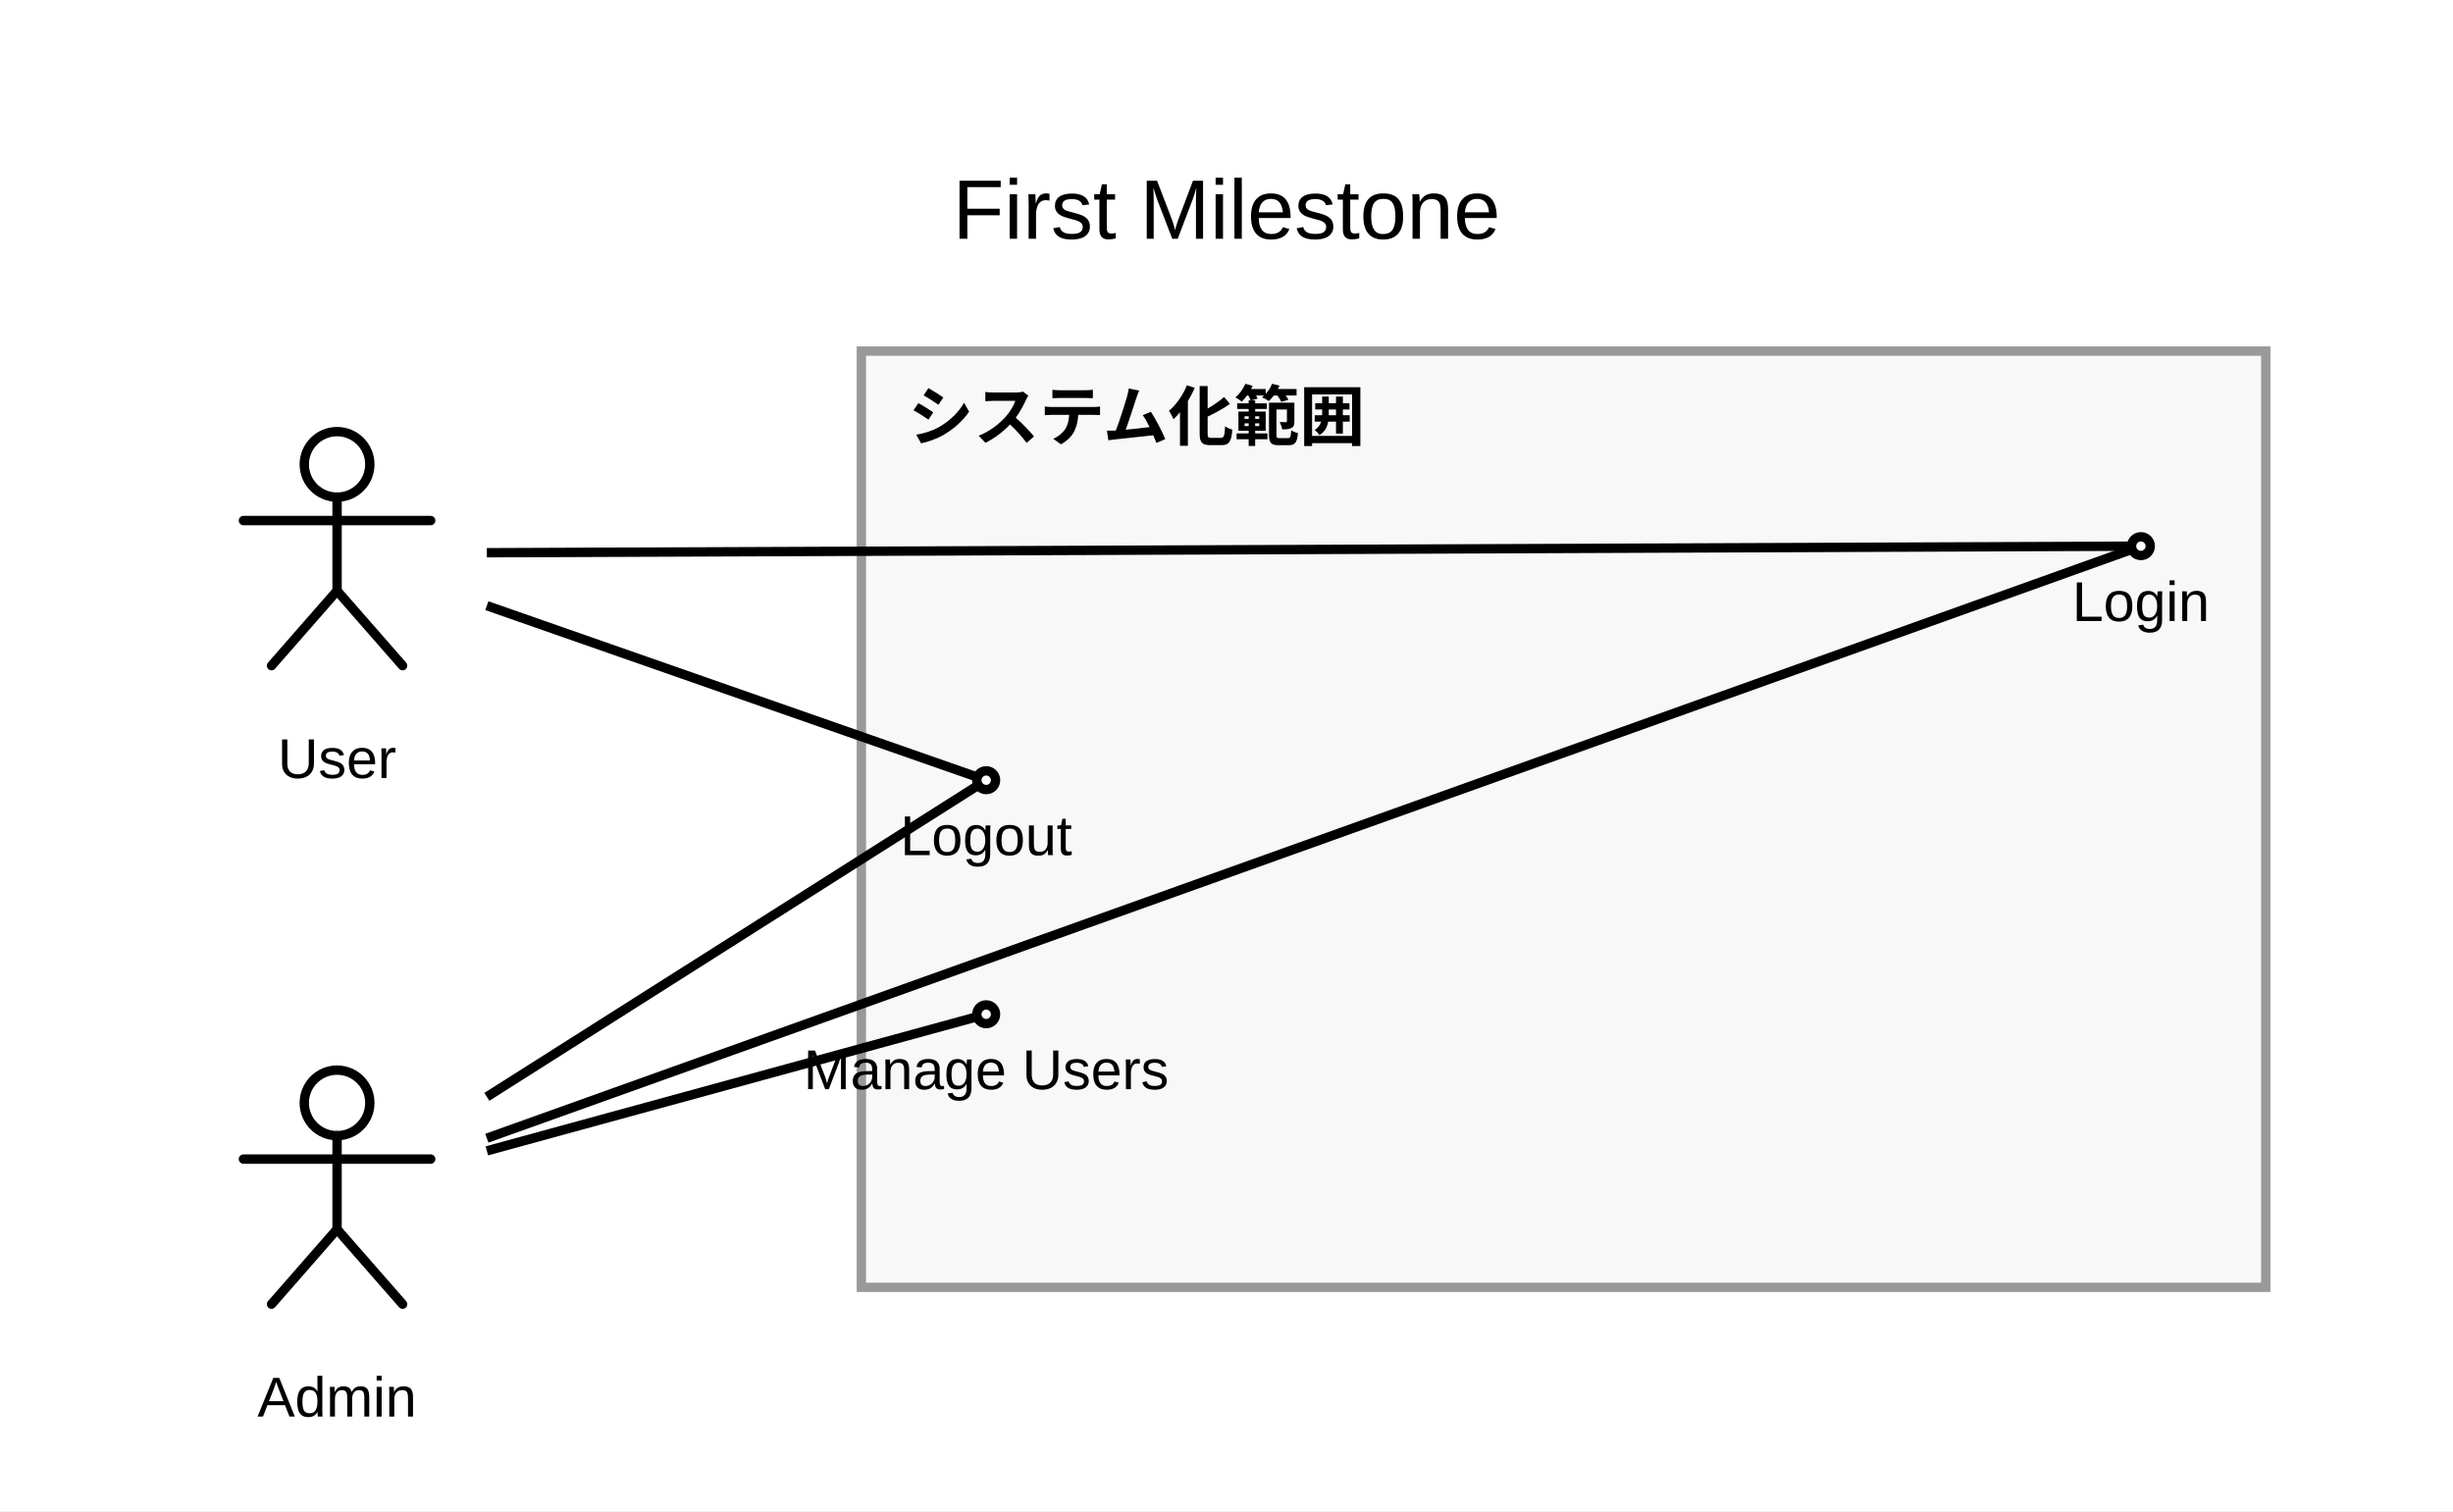
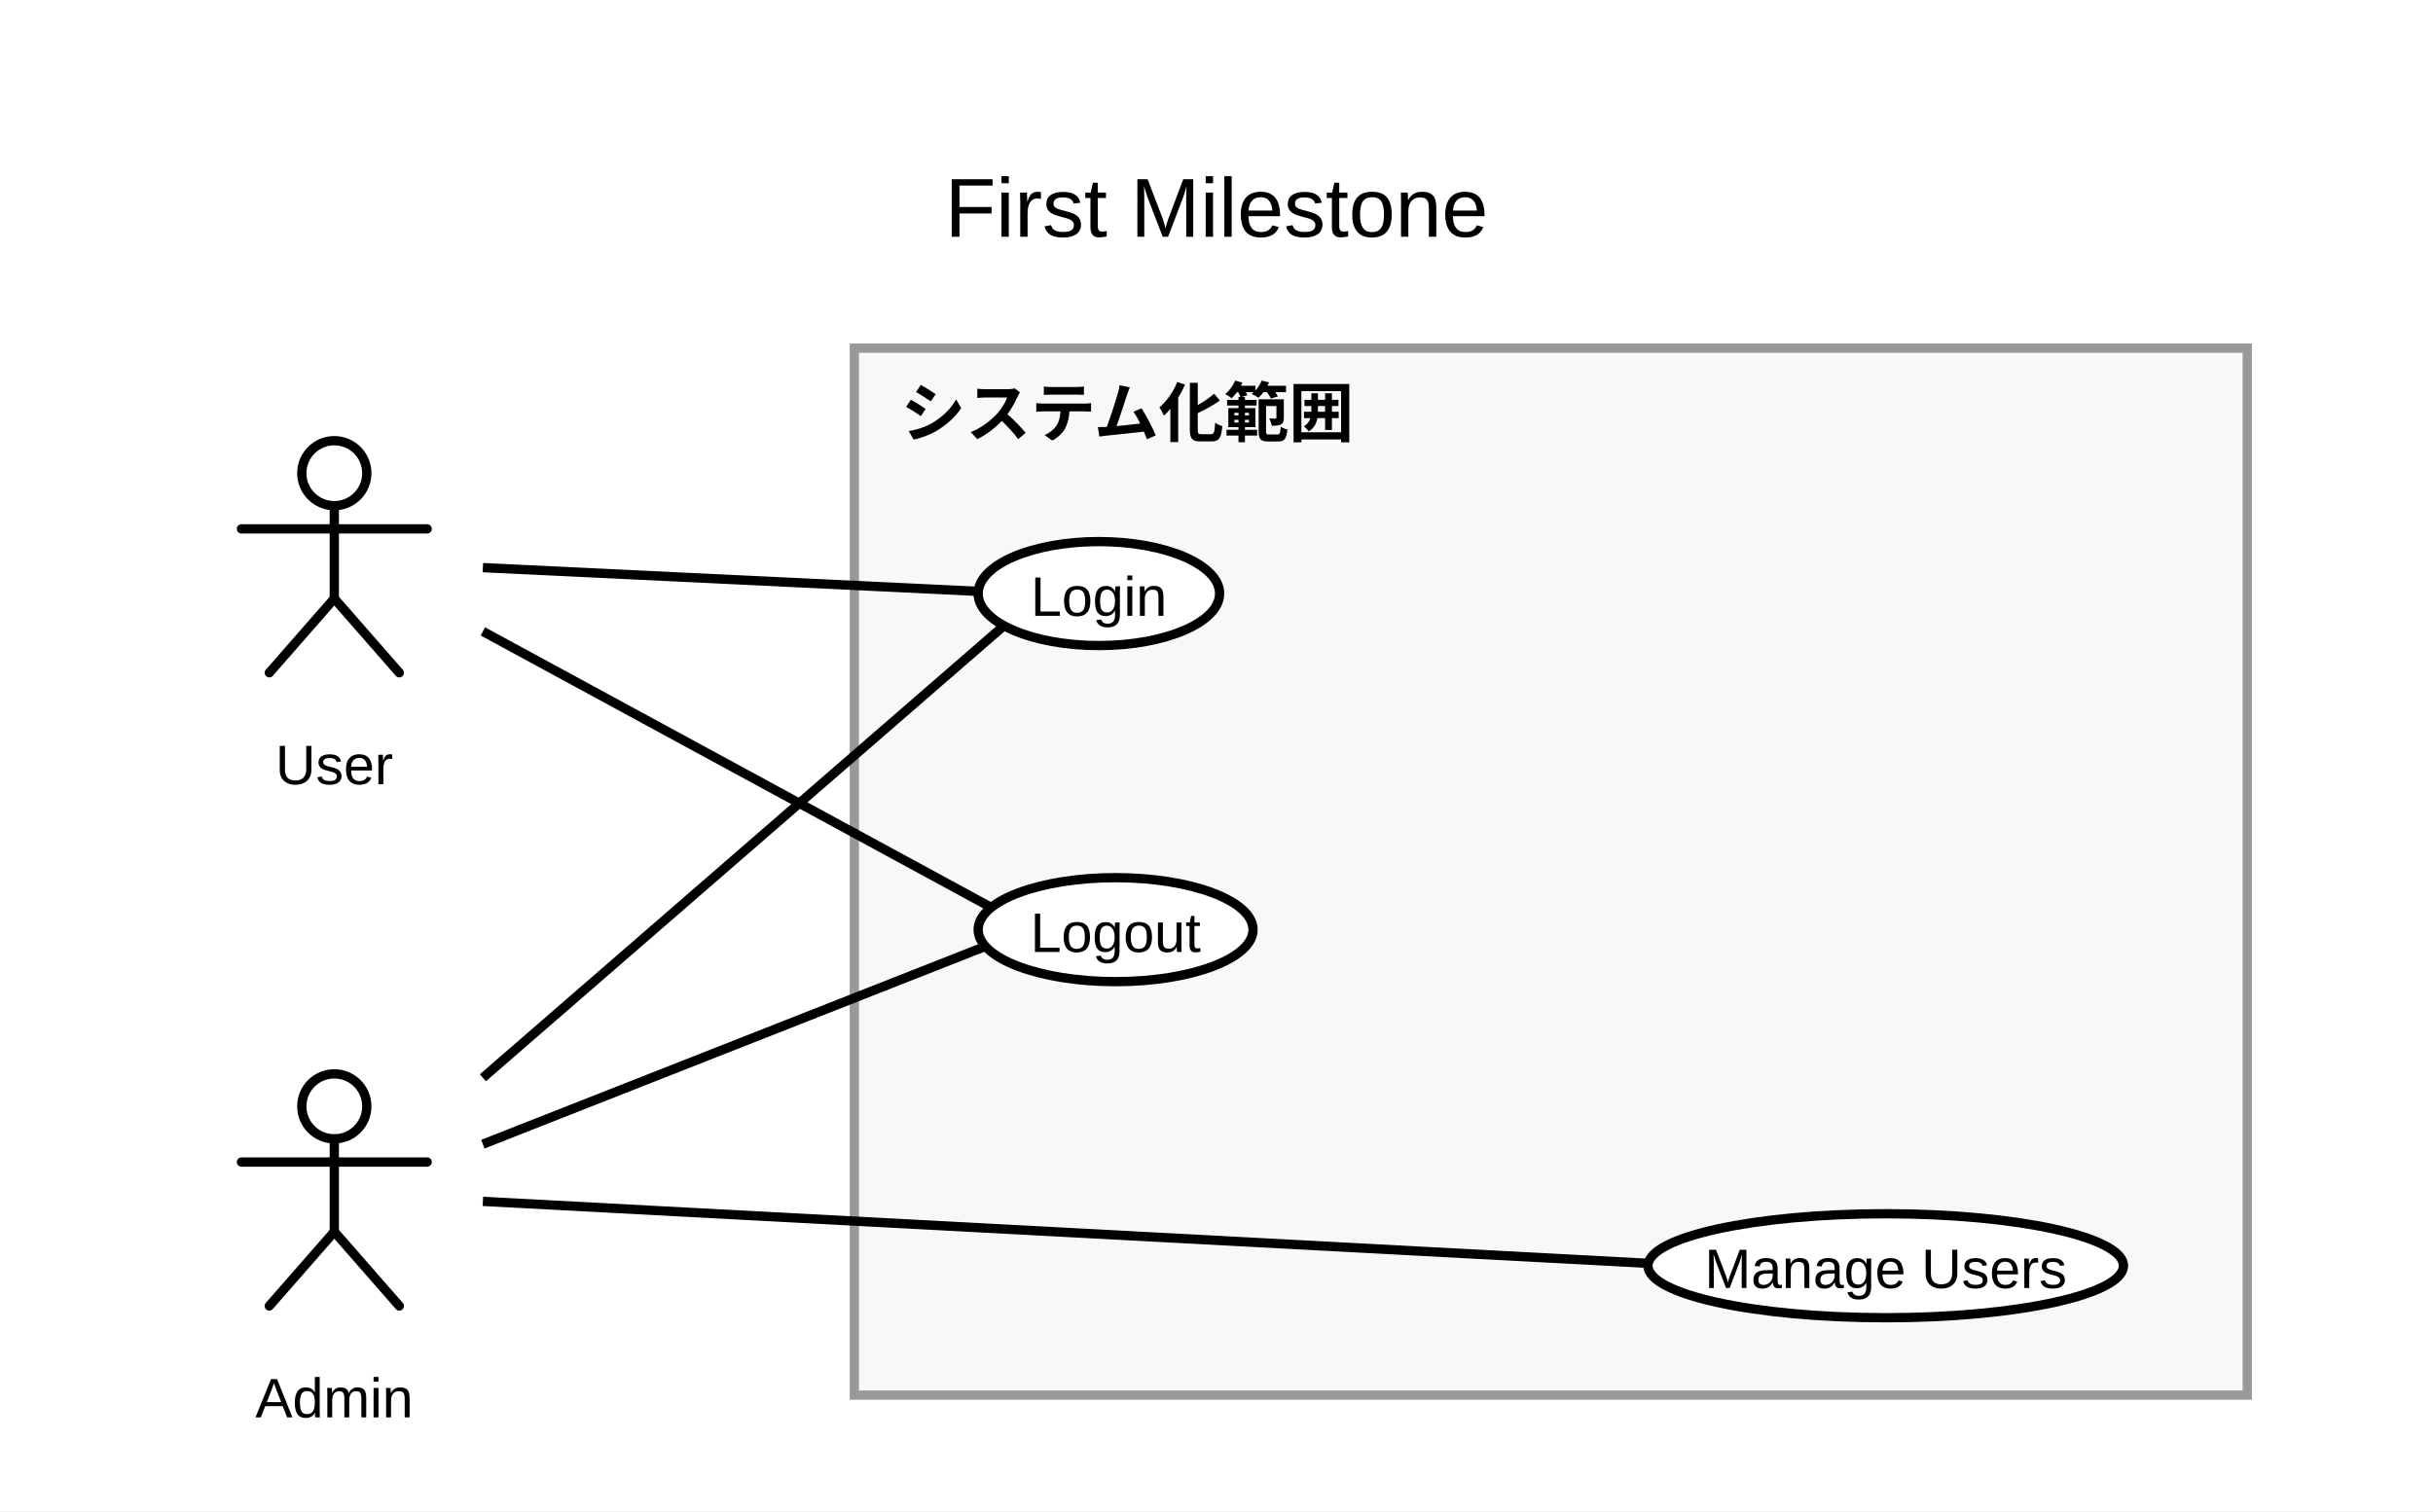
- <svg xmlns="http://www.w3.org/2000/svg" width="524" height="322.8" viewBox="0 0 524 322.8">
+ <svg xmlns="http://www.w3.org/2000/svg" width="524" height="325.533" viewBox="0 0 524 325.533">
  <rect width="100%" height="100%" fill="white" />
  <defs>
    <symbol id="uml-actor" viewBox="0 0 64 64">
      <g fill="none" stroke="#000" stroke-width="2" stroke-linecap="round" stroke-linejoin="round">
        <circle cx="32" cy="13" r="7" />
        <line x1="32" y1="20" x2="32" y2="40" />
        <line x1="12" y1="25" x2="52" y2="25" />
        <line x1="32" y1="40" x2="18" y2="56" />
        <line x1="32" y1="40" x2="46" y2="56" />
      </g>
    </symbol>
  </defs>
  <g id="uml:systemBoundary/6">
-     <rect x="184" y="75" width="300" height="200" fill="#f8f8f8" stroke="#999" stroke-width="2" />
+     <rect x="184" y="75" width="300" height="225.533" fill="#f8f8f8" stroke="#999" stroke-width="2" />
    <text x="194" y="94" font-size="14" font-family="Arial" font-weight="bold" fill="black">
          システム化範囲
        </text>
  </g>
  <g id="__builtin__:diagram/0">
    <text x="262" y="51" text-anchor="middle" font-size="18" font-family="Arial" fill="black">
      <tspan x="262" dy="0">First Milestone</tspan>
    </text>
  </g>
  <g id="uml:actor/1">
-     <svg x="40" y="86.2" width="64" height="64" viewBox="0 0 64 64" fill="black">
+     <svg x="40" y="88.933" width="64" height="64" viewBox="0 0 64 64" fill="black">
      <use href="#uml-actor" />
    </svg>
-     <text x="72" y="166.2" text-anchor="middle" font-size="12" font-family="Arial" fill="black">
+     <text x="72" y="168.933" text-anchor="middle" font-size="12" font-family="Arial" fill="black">
      <tspan x="72" dy="0">User</tspan>
    </text>
  </g>
  <g id="uml:actor/2">
-     <svg x="40" y="222.6" width="64" height="64" viewBox="0 0 64 64" fill="black">
+     <svg x="40" y="225.333" width="64" height="64" viewBox="0 0 64 64" fill="black">
      <use href="#uml-actor" />
    </svg>
-     <text x="72" y="302.6" text-anchor="middle" font-size="12" font-family="Arial" fill="black">
+     <text x="72" y="305.333" text-anchor="middle" font-size="12" font-family="Arial" fill="black">
      <tspan x="72" dy="0">Admin</tspan>
    </text>
  </g>
-   <line x1="104" y1="118.073" x2="457.333" y2="116.667" stroke="black" stroke-width="2" />
-   <line x1="104" y1="129.385" x2="210.667" y2="166.667" stroke="black" stroke-width="2" />
-   <line x1="104" y1="243.145" x2="457.333" y2="116.667" stroke="black" stroke-width="2" />
-   <line x1="104" y1="234.308" x2="210.667" y2="166.667" stroke="black" stroke-width="2" />
-   <line x1="104" y1="245.846" x2="210.667" y2="216.667" stroke="black" stroke-width="2" />
+   <line x1="104" y1="122.281" x2="210.69" y2="127.396" stroke="black" stroke-width="2" />
+   <line x1="104" y1="136.02" x2="213.493" y2="195.49" stroke="black" stroke-width="2" />
+   <line x1="104" y1="232.174" x2="216.228" y2="134.789" stroke="black" stroke-width="2" />
+   <line x1="104" y1="246.481" x2="212.235" y2="203.864" stroke="black" stroke-width="2" />
+   <line x1="104" y1="258.802" x2="354.987" y2="272.153" stroke="black" stroke-width="2" />
  <g id="uml:usecase/3">
-     <ellipse cx="457.333" cy="116.667" rx="2" ry="2" fill="white" stroke="black" stroke-width="2" />
-     <text x="457.333" y="132.667" text-anchor="middle" font-size="12" font-family="Arial" fill="black">
-       <tspan x="457.333" dy="0">Login</tspan>
+     <ellipse cx="236.667" cy="127.867" rx="26" ry="11.2" fill="white" stroke="black" stroke-width="2" />
+     <text x="236.667" y="132.667" text-anchor="middle" font-size="12" font-family="Arial" fill="black">
+       <tspan x="236.667" dy="0">Login</tspan>
    </text>
  </g>
  <g id="uml:usecase/4">
-     <ellipse cx="210.667" cy="166.667" rx="2" ry="2" fill="white" stroke="black" stroke-width="2" />
-     <text x="210.667" y="182.667" text-anchor="middle" font-size="12" font-family="Arial" fill="black">
-       <tspan x="210.667" dy="0">Logout</tspan>
+     <ellipse cx="240.267" cy="200.267" rx="29.6" ry="11.2" fill="white" stroke="black" stroke-width="2" />
+     <text x="240.267" y="205.067" text-anchor="middle" font-size="12" font-family="Arial" fill="black">
+       <tspan x="240.267" dy="0">Logout</tspan>
    </text>
  </g>
  <g id="uml:usecase/5">
-     <ellipse cx="210.667" cy="216.667" rx="2" ry="2" fill="white" stroke="black" stroke-width="2" />
-     <text x="210.667" y="232.667" text-anchor="middle" font-size="12" font-family="Arial" fill="black">
-       <tspan x="210.667" dy="0">Manage Users</tspan>
+     <ellipse cx="406.133" cy="272.667" rx="51.2" ry="11.2" fill="white" stroke="black" stroke-width="2" />
+     <text x="406.133" y="277.467" text-anchor="middle" font-size="12" font-family="Arial" fill="black">
+       <tspan x="406.133" dy="0">Manage Users</tspan>
    </text>
  </g>
</svg>
